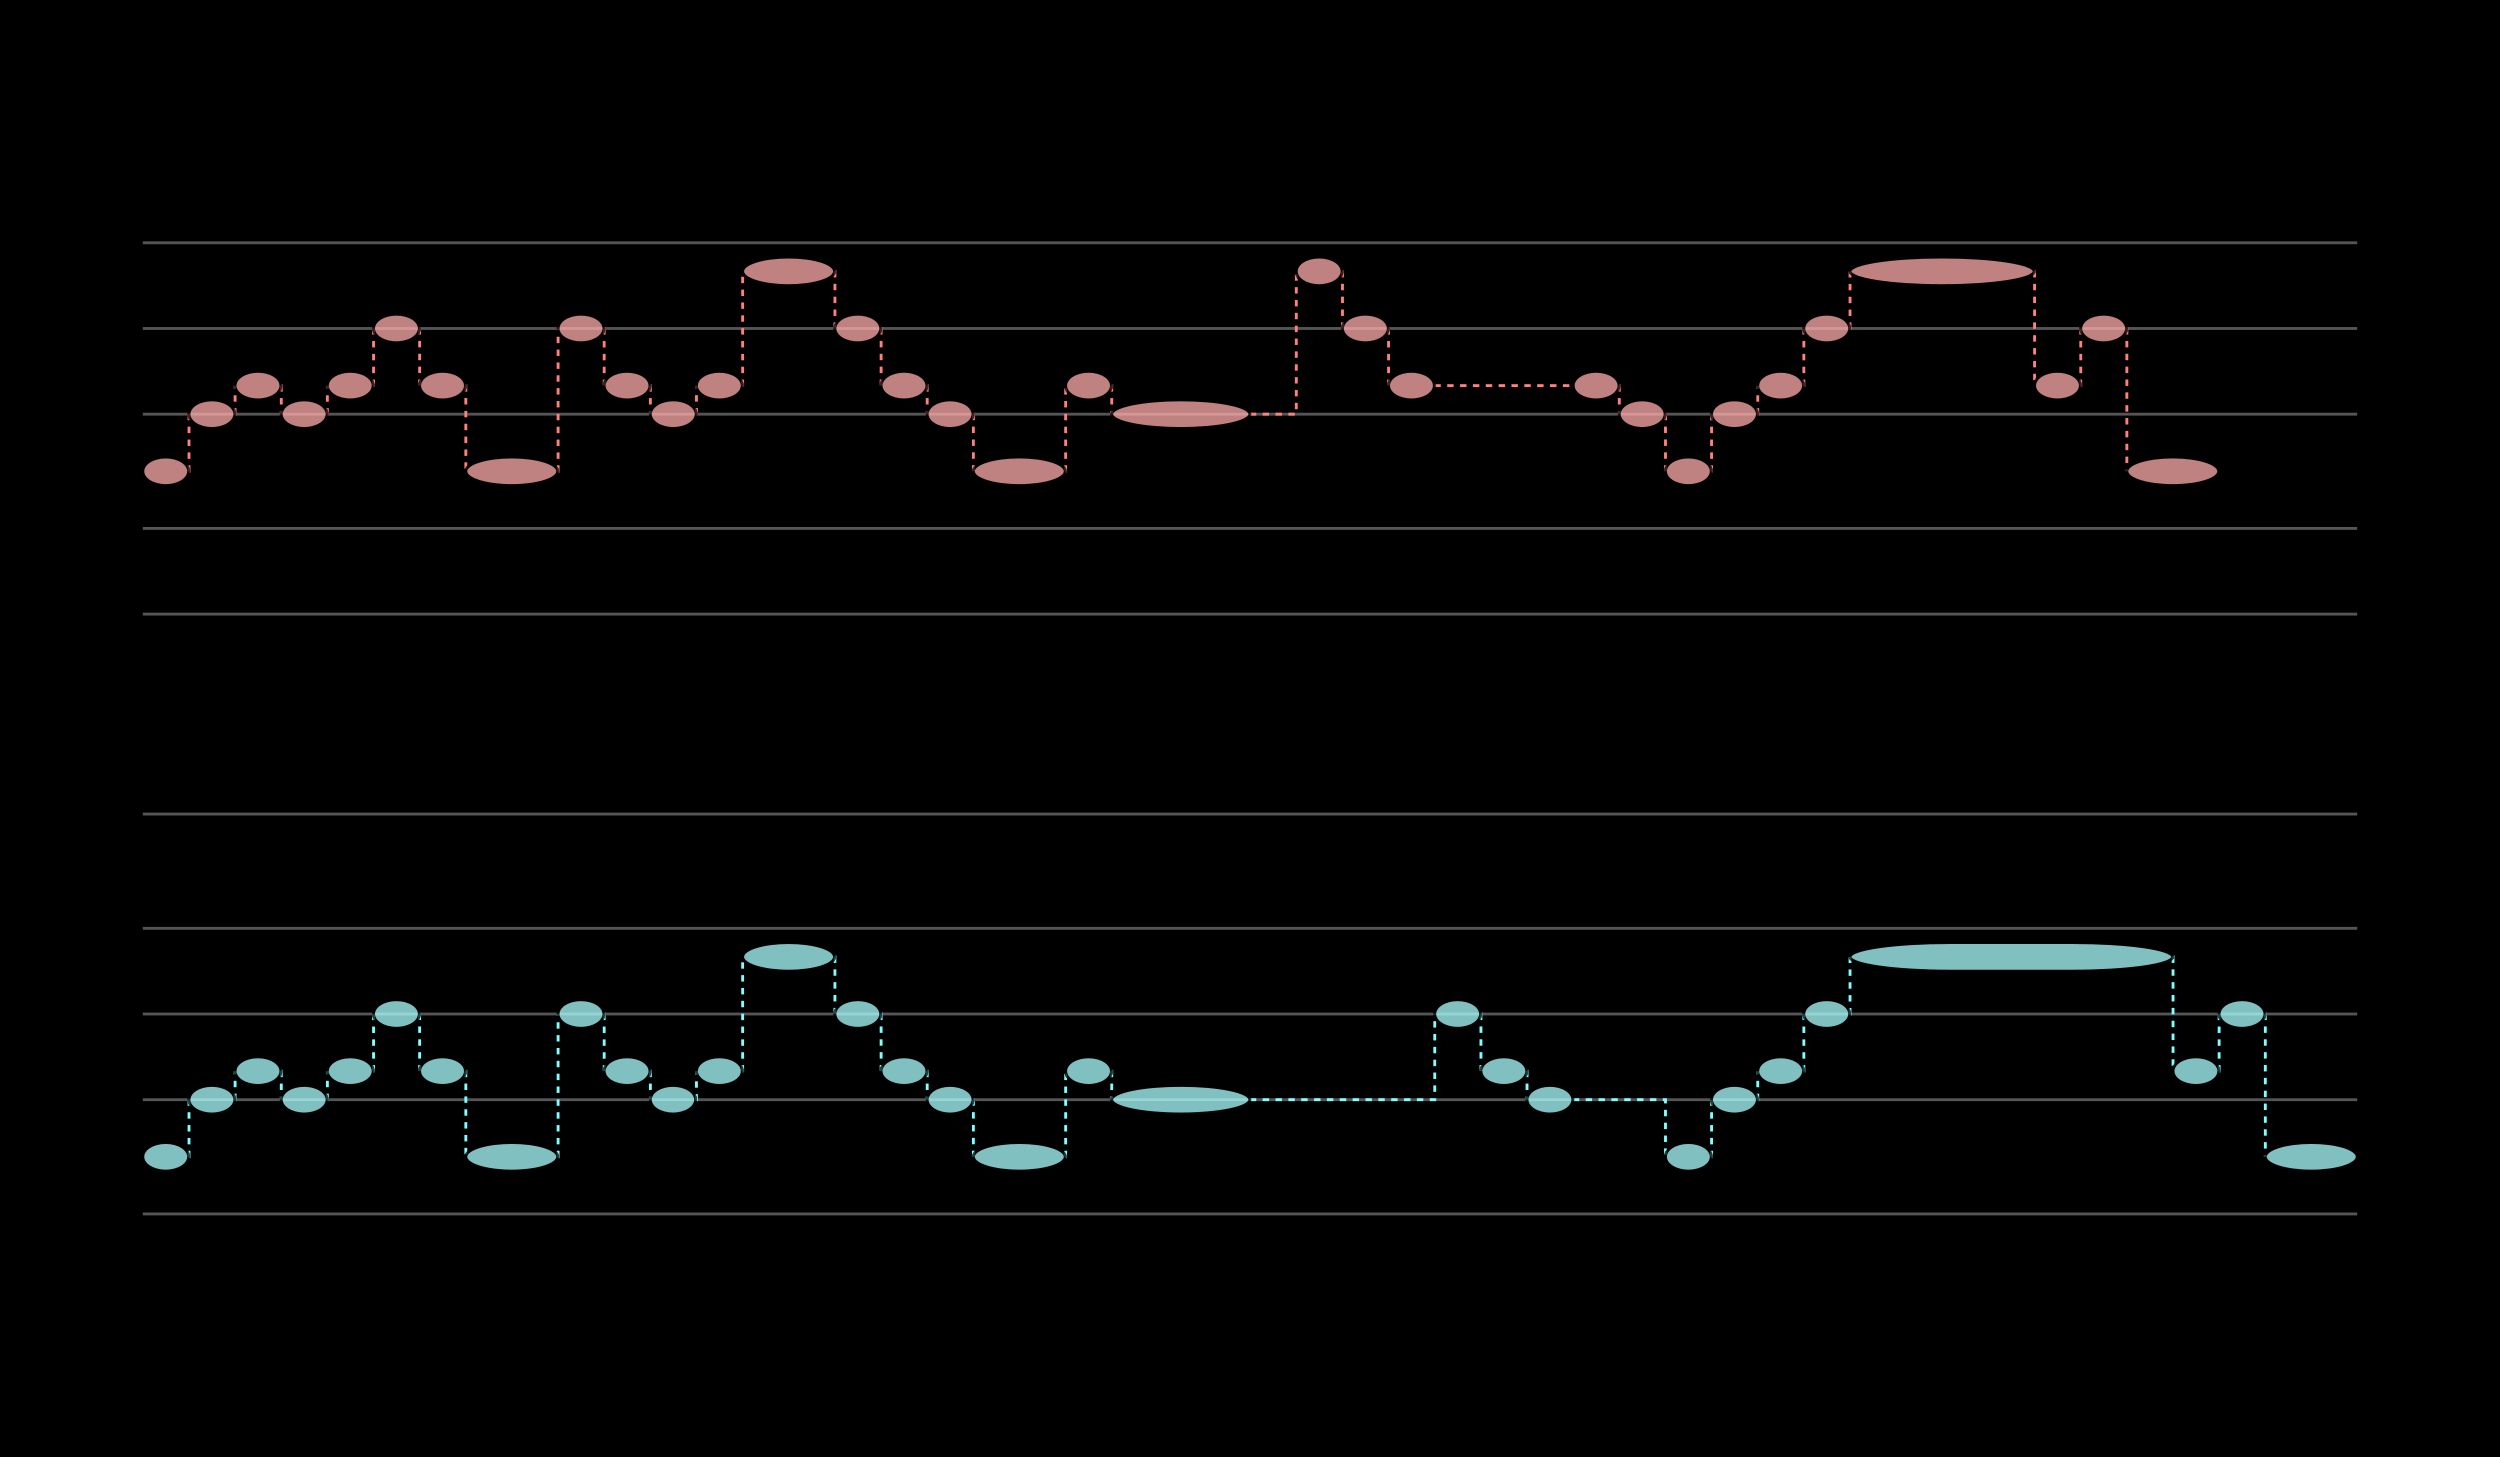
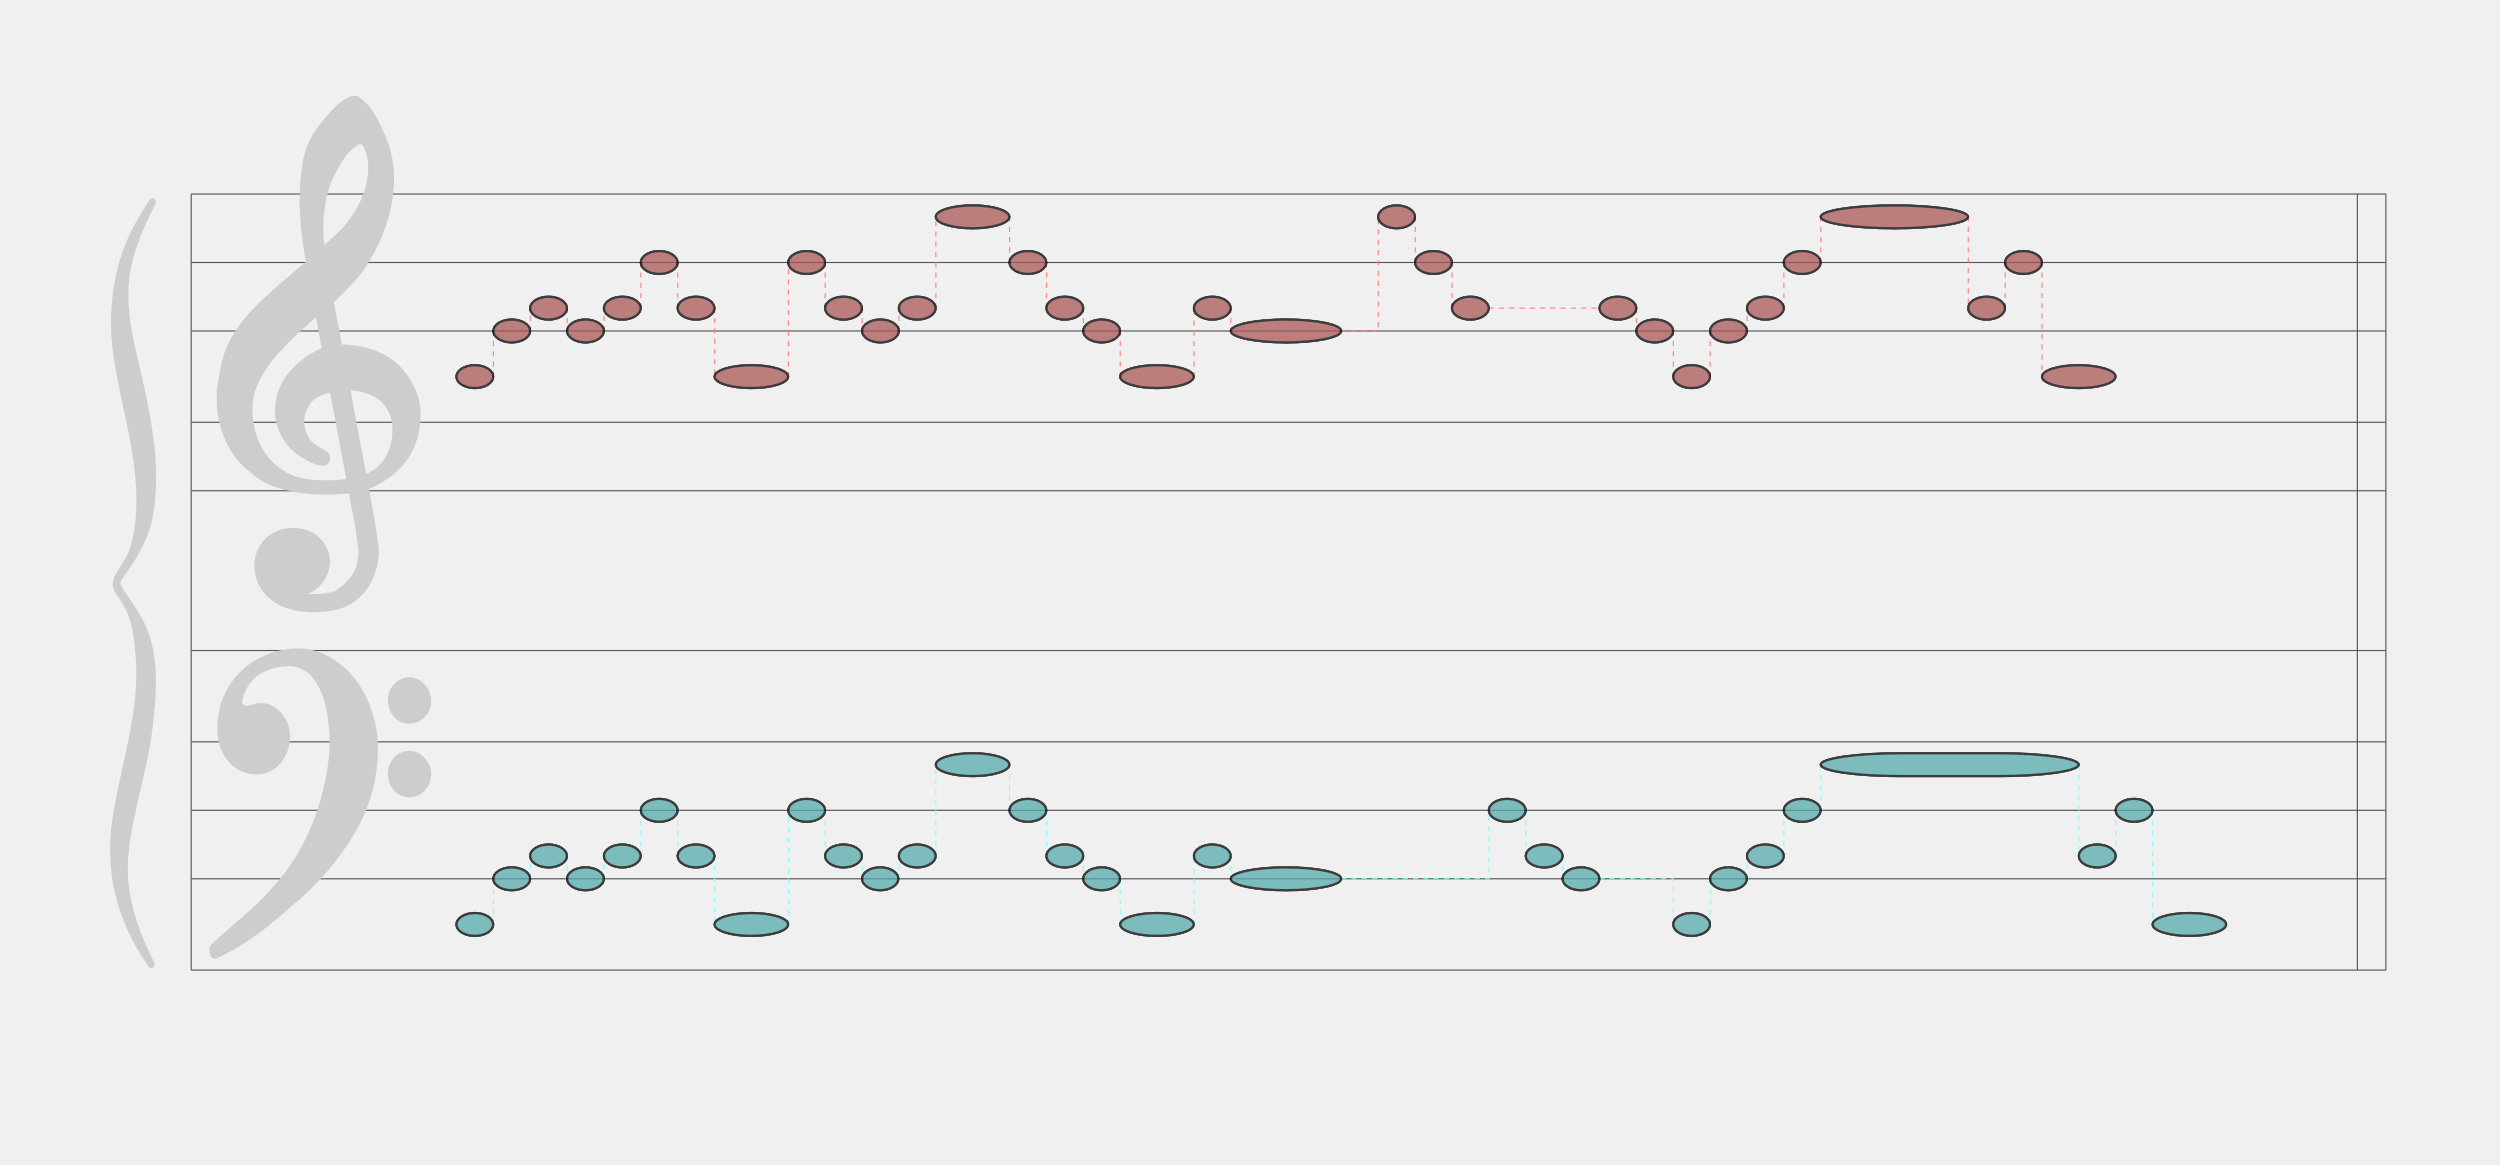
- <svg xmlns="http://www.w3.org/2000/svg" version="1.1" viewPort="0 40 22.15 41" viewBox="-50 -50 875.249 510" width="875.249" height="510">
+ <svg xmlns="http://www.w3.org/2000/svg" version="1.1" viewPort="0 40 22.15 41" viewBox="-200 -50 1095.25 510" width="1095.25" height="510">
  <filter id="constantOpacity">
    <feComponentTransfer>
      <feFuncA type="table" tableValues="0 .5 .5" />
    </feComponentTransfer>
  </filter>
-   <rect class="background" x="-500%" y="-500%" width="1000%" height="1000%" style="fill:black" />
  <g transform="scale(35, -10) translate(0, -81)">
-     <g class="staff-lines" stroke-width="0.1" stroke="#555555">
-       <path d="M0 64.5 L22.15 64.5" />
-       <path d="M0 67.5 L22.15 67.5" />
-       <path d="M0 71.5 L22.15 71.5" />
-       <path d="M0 74.5 L22.15 74.5" />
-       <path d="M0 77.5 L22.15 77.5" />
-       <path d="M0 43.5 L22.15 43.5" />
-       <path d="M0 47.5 L22.15 47.5" />
-       <path d="M0 50.5 L22.15 50.5" />
-       <path d="M0 53.5 L22.15 53.5" />
-       <path d="M0 57.5 L22.15 57.5" />
+     <g class="staff-lines" stroke-width="0.5" stroke="#555555">
+       <path vector-effect="non-scaling-stroke" d="M-3.321 64.5 L24.15 64.5" />
+       <path vector-effect="non-scaling-stroke" d="M-3.321 67.5 L24.15 67.5" />
+       <path vector-effect="non-scaling-stroke" d="M-3.321 71.5 L24.15 71.5" />
+       <path vector-effect="non-scaling-stroke" d="M-3.321 74.5 L24.15 74.5" />
+       <path vector-effect="non-scaling-stroke" d="M-3.321 77.5 L24.15 77.5" />
+       <path vector-effect="non-scaling-stroke" d="M-3.321 43.5 L24.15 43.5" />
+       <path vector-effect="non-scaling-stroke" d="M-3.321 47.5 L24.15 47.5" />
+       <path vector-effect="non-scaling-stroke" d="M-3.321 50.5 L24.15 50.5" />
+       <path vector-effect="non-scaling-stroke" d="M-3.321 53.5 L24.15 53.5" />
+       <path vector-effect="non-scaling-stroke" d="M-3.321 57.5 L24.15 57.5" />
+       <path vector-effect="non-scaling-stroke" d="M23.793,43.5 L23.793,77.5" />
+       <path vector-effect="non-scaling-stroke" d="M24.15,43.5 L24.15,77.5" />
+       <path vector-effect="non-scaling-stroke" d="M-3.321,43.5 L-3.321,77.5 z" />
+     </g>
+     <g transform="scale(0.714286, 1)">
+       <g vector-effect="non-scaling-stroke" class="treble-clef" stroke="#cdcdcd" stroke-width="3" fill="#cdcdcd" transform="translate(-17.25, 5.15) scale(0.06, 0.07)">
+         <path vector-effect="non-scaling-stroke" d="M250.026,1080.111c-2.375-5.813-4.501-12.037-5.616-19.656c-1.07-7.32-1.387-15.609-1.62-23.113    c-0.426-13.713,0.409-28.548,1.296-41.038c0.132-1.861,0.517-3.882,0.432-5.183c-0.118-1.794-1.622-3.834-2.484-5.401    c-4.551-8.266-9.023-16.291-13.176-25.488c-3.56-7.883-6.46-16.235-8.316-27.648c-1.087-6.682-1.406-14.26-2.053-21.816   c0-3.313,0-6.623,0-9.936c0.817-17.854,4.099-30.916,9.396-39.743c1.084-1.808,2.228-3.951,3.24-5.186    c6.218-7.579,16.081-9.873,25.812-7.343c0.598-8.887,1.858-19.53,2.376-28.944c0.193-3.49,0.54-7.194,0.54-10.368    c-0.003-13.193-3.44-20.603-7.452-26.135c-3.645-2.613-9.925-3.099-13.176,0.43c4.904-0.174,8.174,5.425,9.612,12.744    c2.427,12.351-1.738,24.386-7.344,25.918c-8.458,2.316-13.738-12.691-11.556-28.295c1.622-11.598,6.603-18.42,13.176-19.655    c5.073-0.956,10.149,0.426,13.608,5.399c1.988,2.858,4.009,7.685,4.968,11.879c1.246,5.448,2.18,12.212,2.16,18.792    c-0.01,3.246-0.453,6.761-0.648,10.152c-0.614,10.689-1.579,19.729-2.376,29.812c6.095,5.437,10.941,13.432,13.392,25.704    c1.302,6.52,2.035,15.517,1.727,23.111c-0.375,9.302-2.565,17.712-5.183,23.975c-3.863,9.248-9.852,13.985-17.604,14.257    c-0.849,9.749-1.633,19.633-2.593,29.159c2.376,4.619,4.55,9.643,6.805,14.906c2.185,5.095,3.892,11.286,5.508,17.712    c2.98,11.855,5.576,29.004,5.4,46.44c-0.102,10.157-1.538,19.319-3.24,27.215c-1.691,7.847-3.557,15.81-6.912,20.089    c-0.36,0-0.72,0-1.08,0C254.113,1090.306,252.068,1085.104,250.026,1080.111z M248.19,997.6    c-1.362,15.429-0.295,36.475,2.7,48.384c1.367,5.441,2.426,10.329,4.428,15.122c0.854,2.04,3.006,5.909,4.104,5.83    c2.104-0.153,3.064-9.245,3.24-13.824c0.542-14.092-2.623-28.387-5.832-37.366C254.247,1008.515,250.911,1002.572,248.19,997.6z     M249.27,935.823c-6.565-5.809-13.02-17.569-13.716-34.776c-0.425-10.517,1.463-18.693,3.888-24.624    c1.422-3.478,3.789-6.692,6.156-9.072c1.287-1.293,4.09-3.666,3.996,1.296c-0.048,2.584-2.504,4.06-3.888,6.263    c-2.557,4.079-4.489,12.399-3.348,21.385c0.481,3.784,1.636,7.983,2.808,10.153c1.458,2.697,3.725,4.34,6.048,5.615    c1.987-19.137,3.451-39.323,5.292-58.753c-4.493-1.347-9.224-1.49-13.068-0.213c-6.922,2.298-11.753,12.045-14.256,23.111    c-1.838,8.128-2.944,20.546-1.837,31.752c0.529,5.353,1.939,11.271,3.348,15.984c4.113,13.751,11.055,26.606,16.308,36.289    C247.971,952.523,248.466,943.862,249.27,935.823z M260.286,855.473c-1.479,19.361-3.545,38.701-4.86,57.671    c5.07-0.638,9.023-3.541,11.556-9.718c4.25-10.369,3.378-29.217-0.648-39.53C264.924,860.283,262.694,856.868,260.286,855.473z" />
+       </g>
+       <g class="bass-clef" fill="#cdcdcd" stroke="#cdcdcd" transform="scale(1.02, 1) translate(-0.25, 0.25)" stroke-width="3">
+         <g transform="matrix(0.1835537,0,0,0.1830159,-98.29797,-1128.841)">
+           <path vector-effect="non-scaling-stroke" d="M514.308,6407.837c3.419,4.086,5.655,9.64,7.124,12.803     c2.204,4.648,4.046,10.097,5.538,16.384c1.492,6.287,2.238,13.068,2.238,20.385c0,4.115-0.338,7.925-0.991,11.507     c-0.653,3.543-1.527,6.4-2.647,8.459c-1.108,2.095-2.297,3.125-3.545,3.125c-1.142,0-2.262-0.687-3.369-2.135     c-1.119-1.41-2.029-3.505-2.752-6.325c-0.711-2.819-1.073-6.135-1.073-9.982c0-3.011,0.326-5.411,0.968-7.317     c0.653-1.867,1.446-2.78,2.379-2.78c0.513,0,0.991,0.342,1.422,1.104c0.431,0.724,0.769,1.753,1.014,3.011     c0.245,1.257,0.373,2.628,0.373,4.077c0,2.019-0.245,3.733-0.735,5.144c-0.501,1.41-1.049,2.132-1.667,2.132     c-0.21,0-0.466-0.152-0.781-0.38c-0.303-0.229-0.501-0.342-0.571-0.342c-0.14,0-0.292,0.152-0.466,0.495     c-0.175,0.342-0.268,0.799-0.292,1.41c0.07,0.495,0.117,0.838,0.117,1.104c0.338,2.896,0.944,4.953,1.796,6.249     c0.863,1.258,1.784,1.905,2.763,1.905c1.014,0,1.83-0.953,2.46-2.858c0.63-1.943,1.073-4.344,1.329-7.277     c0.268-2.896,0.396-5.981,0.396-9.22c-0.035-3.468-0.221-7.125-0.583-10.897c-0.361-3.81-0.804-7.163-1.317-10.059     c-0.653-3.925-1.458-7.468-2.414-10.593c-0.956-3.124-1.889-5.752-2.775-7.849c-0.886-2.133-2.731-5.973-4.104-9.297     C514,6409.468,514.126,6407.62,514.308,6407.837z" />
+           <path vector-effect="non-scaling-stroke" d="M531.259,6465.557c0.313-0.979,0.705-1.415,1.189-1.415     c0.457,0,0.862,0.436,1.228,1.306c0.339,0.908,0.522,2.032,0.522,3.339c0,1.233-0.17,2.358-0.522,3.302     c-0.353,0.979-0.745,1.488-1.163,1.488c-0.483,0-0.888-0.436-1.215-1.343c-0.34-0.871-0.509-1.958-0.509-3.266     C530.789,6467.626,530.945,6466.5,531.259,6465.557z" />
+           <path vector-effect="non-scaling-stroke" d="M531.272,6447.847c0.327-0.871,0.732-1.342,1.241-1.342     c0.457,0,0.849,0.471,1.189,1.378c0.327,0.908,0.497,2.033,0.497,3.447c0,1.162-0.183,2.214-0.522,3.193     c-0.366,0.98-0.745,1.452-1.163,1.452c-0.509,0-0.914-0.436-1.241-1.343c-0.313-0.87-0.483-1.996-0.483-3.301     C530.789,6449.879,530.958,6448.717,531.272,6447.847z" />
+         </g>
+       </g>
+     </g>
+     <g transform="scale(0.714286, 1)">
+       <g class="brace" transform="rotate(0.2) translate(30.5,-324) scale(1,-1) scale(.0175)">
+         <path vector-effect="non-scaling-stroke" stroke="#cdcdcd" fill="#cdcdcd" stroke-width="3" stroke-linejoin="round" d="M-2031.812-22924.453    c-24.919,88.91-36.494,171.418-39.024,279.09c-2.379,101.156,9.877,207.264,16.991,305.533    c6.605,91.162,10.955,191.51-0.048,282.248c-2.757,22.732-8.614,43.227-13.597,63.254c-8.261,33.207-2.886,38.68,5.136,72.111    c10.485,43.689,11.808,90.887,13.172,140.795c3.604,132-16.215,270.613-24.675,400.074    c-8.818,134.883,3.651,255.861,34.113,366.164c-17.906-92.289-29.886-179.082-25.068-283.635    c4.572-99.275,18.379-195.207,24.078-294.23c5.11-88.826,9.914-203.154-8.344-284.342c-4.91-21.82-10.217-42.227-15.835-62.98    c-9.146-33.812-7.235-31.322,2.353-65.664c11.021-39.504,20.774-80.965,24.589-128.662c10.5-131.361-2.347-271.072-13.816-398.416    c-5.957-66.148-10.878-134.006-7.34-202.238C-2055.575-22803.877-2044.086-22863.117-2031.812-22924.453L-2031.812-22924.453z" />
+       </g>
    </g>
    <g style="stroke-width:1; stroke:black;">
-       <g class="note-lines track-2" fill="none" stroke="hsl(180, 100%, 75%)" stroke-dasharray="2.25" stroke-width="1">
+       <g class="note-lines track-2" fill="none" stroke="hsl(180, 100%, 75%)" stroke-dasharray="2.25" vector-effect="non-scaling-stroke" stroke-width="0.5">
        <path vector-effect="non-scaling-stroke" d=" M0.458 45.5 L0.462 45.5 L0.462 47.5" />
        <path vector-effect="non-scaling-stroke" d=" M0.919 47.5 L0.923 47.5 L0.923 48.5" />
        <path vector-effect="non-scaling-stroke" d=" M1.381 48.5 L1.385 48.5 L1.385 47.5" />
        <path vector-effect="non-scaling-stroke" d=" M1.842 47.5 L1.846 47.5 L1.846 48.5" />
        <path vector-effect="non-scaling-stroke" d=" M2.304 48.5 L2.308 48.5 L2.308 50.5" />
        <path vector-effect="non-scaling-stroke" d=" M2.765 50.5 L2.769 50.5 L2.769 48.5" />
        <path vector-effect="non-scaling-stroke" d=" M3.227 48.5 L3.231 48.5 L3.231 45.5" />
        <path vector-effect="non-scaling-stroke" d=" M4.15 45.5 L4.154 45.5 L4.154 50.5" />
        <path vector-effect="non-scaling-stroke" d=" M4.612 50.5 L4.615 50.5 L4.615 48.5" />
        <path vector-effect="non-scaling-stroke" d=" M5.073 48.5 L5.077 48.5 L5.077 47.5" />
        <path vector-effect="non-scaling-stroke" d=" M5.529 47.5 L5.538 47.5 L5.538 48.5" />
        <path vector-effect="non-scaling-stroke" d=" M5.996 48.5 L6 48.5 L6 52.5" />
        <path vector-effect="non-scaling-stroke" d=" M6.919 52.5 L6.923 52.5 L6.923 50.5" />
        <path vector-effect="non-scaling-stroke" d=" M7.381 50.5 L7.385 50.5 L7.385 48.5" />
        <path vector-effect="non-scaling-stroke" d=" M7.842 48.5 L7.846 48.5 L7.846 47.5" />
        <path vector-effect="non-scaling-stroke" d=" M8.304 47.5 L8.308 47.5 L8.308 45.5" />
        <path vector-effect="non-scaling-stroke" d=" M9.227 45.5 L9.231 45.5 L9.231 48.5" />
        <path vector-effect="non-scaling-stroke" d=" M9.688 48.5 L9.692 48.5 L9.692 47.5" />
        <path vector-effect="non-scaling-stroke" d=" M11.073 47.5 L12.923 47.5 L12.923 50.5" />
        <path vector-effect="non-scaling-stroke" d=" M13.381 50.5 L13.385 50.5 L13.385 48.5" />
        <path vector-effect="non-scaling-stroke" d=" M13.842 48.5 L13.846 48.5 L13.846 47.5" />
        <path vector-effect="non-scaling-stroke" d=" M14.304 47.5 L15.231 47.5 L15.231 45.5" />
        <path vector-effect="non-scaling-stroke" d=" M15.688 45.5 L15.692 45.5 L15.692 47.5" />
        <path vector-effect="non-scaling-stroke" d=" M16.15 47.5 L16.154 47.5 L16.154 48.5" />
        <path vector-effect="non-scaling-stroke" d=" M16.611 48.5 L16.615 48.5 L16.615 50.5" />
        <path vector-effect="non-scaling-stroke" d=" M17.073 50.5 L17.077 50.5 L17.077 52.5" />
        <path vector-effect="non-scaling-stroke" d=" M20.304 52.5 L20.308 52.5 L20.308 48.5" />
        <path vector-effect="non-scaling-stroke" d=" M20.765 48.5 L20.769 48.5 L20.769 50.5" />
        <path vector-effect="non-scaling-stroke" d=" M21.227 50.5 L21.231 50.5 L21.231 45.5" />
      </g>
-       <g class="note-lines track-1" fill="none" stroke="hsl(0, 100%, 75%)" stroke-dasharray="2.25" stroke-width="1">
+       <g class="note-lines track-1" fill="none" stroke="hsl(0, 100%, 75%)" stroke-dasharray="2.25" vector-effect="non-scaling-stroke" stroke-width="0.5">
        <path vector-effect="non-scaling-stroke" d=" M0.458 69.5 L0.462 69.5 L0.462 71.5" />
        <path vector-effect="non-scaling-stroke" d=" M0.919 71.5 L0.923 71.5 L0.923 72.5" />
        <path vector-effect="non-scaling-stroke" d=" M1.381 72.5 L1.385 72.5 L1.385 71.5" />
        <path vector-effect="non-scaling-stroke" d=" M1.842 71.5 L1.846 71.5 L1.846 72.5" />
        <path vector-effect="non-scaling-stroke" d=" M2.304 72.5 L2.308 72.5 L2.308 74.5" />
        <path vector-effect="non-scaling-stroke" d=" M2.765 74.5 L2.769 74.5 L2.769 72.5" />
        <path vector-effect="non-scaling-stroke" d=" M3.227 72.5 L3.231 72.5 L3.231 69.5" />
        <path vector-effect="non-scaling-stroke" d=" M4.15 69.5 L4.154 69.5 L4.154 74.5" />
        <path vector-effect="non-scaling-stroke" d=" M4.612 74.5 L4.615 74.5 L4.615 72.5" />
        <path vector-effect="non-scaling-stroke" d=" M5.073 72.5 L5.077 72.5 L5.077 71.5" />
        <path vector-effect="non-scaling-stroke" d=" M5.535 71.5 L5.538 71.5 L5.538 72.5" />
        <path vector-effect="non-scaling-stroke" d=" M5.996 72.5 L6 72.5 L6 76.5" />
        <path vector-effect="non-scaling-stroke" d=" M6.919 76.5 L6.923 76.5 L6.923 74.5" />
        <path vector-effect="non-scaling-stroke" d=" M7.381 74.5 L7.385 74.5 L7.385 72.5" />
        <path vector-effect="non-scaling-stroke" d=" M7.842 72.5 L7.846 72.5 L7.846 71.5" />
        <path vector-effect="non-scaling-stroke" d=" M8.304 71.5 L8.308 71.5 L8.308 69.5" />
        <path vector-effect="non-scaling-stroke" d=" M9.227 69.5 L9.231 69.5 L9.231 72.5" />
        <path vector-effect="non-scaling-stroke" d=" M9.688 72.5 L9.692 72.5 L9.692 71.5" />
        <path vector-effect="non-scaling-stroke" d=" M11.073 71.5 L11.538 71.5 L11.538 76.5" />
        <path vector-effect="non-scaling-stroke" d=" M11.996 76.5 L12 76.5 L12 74.5" />
        <path vector-effect="non-scaling-stroke" d=" M12.458 74.5 L12.461 74.5 L12.461 72.5" />
        <path vector-effect="non-scaling-stroke" d=" M12.919 72.5 L14.308 72.5 L14.308 72.5" />
        <path vector-effect="non-scaling-stroke" d=" M14.765 72.5 L14.769 72.5 L14.769 71.5" />
        <path vector-effect="non-scaling-stroke" d=" M15.227 71.5 L15.231 71.5 L15.231 69.5" />
        <path vector-effect="non-scaling-stroke" d=" M15.688 69.5 L15.692 69.5 L15.692 71.5" />
        <path vector-effect="non-scaling-stroke" d=" M16.15 71.5 L16.154 71.5 L16.154 72.5" />
        <path vector-effect="non-scaling-stroke" d=" M16.611 72.5 L16.615 72.5 L16.615 74.5" />
        <path vector-effect="non-scaling-stroke" d=" M17.073 74.5 L17.077 74.5 L17.077 76.5" />
        <path vector-effect="non-scaling-stroke" d=" M18.919 76.5 L18.923 76.5 L18.923 72.5" />
        <path vector-effect="non-scaling-stroke" d=" M19.381 72.5 L19.385 72.5 L19.385 74.5" />
        <path vector-effect="non-scaling-stroke" d=" M19.842 74.5 L19.846 74.5 L19.846 69.5" />
      </g>
-       <g opacity="0.5" class="note-backdrops track-2" style="fill:white;">
+       <g opacity="0.5" class="note-backdrops track-2" style="fill:black;">
        <g class="note key-45 ont-0d000 offt-0d458 minima">
          <rect vector-effect="non-scaling-stroke" rx="1" ry="1" x="0" y="45" width="0.458" height="1" />
        </g>
        <g class="note key-47 ont-0d462 offt-0d919">
          <rect vector-effect="non-scaling-stroke" rx="1" ry="1" x="0.462" y="47" width="0.458" height="1" />
        </g>
        <g class="note key-48 ont-0d923 offt-1d381">
          <rect vector-effect="non-scaling-stroke" rx="1" ry="1" x="0.923" y="48" width="0.458" height="1" />
        </g>
        <g class="note key-47 ont-1d385 offt-1d842">
          <rect vector-effect="non-scaling-stroke" rx="1" ry="1" x="1.385" y="47" width="0.458" height="1" />
        </g>
        <g class="note key-48 ont-1d846 offt-2d304">
          <rect vector-effect="non-scaling-stroke" rx="1" ry="1" x="1.846" y="48" width="0.458" height="1" />
        </g>
        <g class="note key-50 ont-2d308 offt-2d765">
          <rect vector-effect="non-scaling-stroke" rx="1" ry="1" x="2.308" y="50" width="0.458" height="1" />
        </g>
        <g class="note key-48 ont-2d769 offt-3d227">
          <rect vector-effect="non-scaling-stroke" rx="1" ry="1" x="2.769" y="48" width="0.458" height="1" />
        </g>
        <g class="note key-45 ont-3d231 offt-4d150 minima">
          <rect vector-effect="non-scaling-stroke" rx="1" ry="1" x="3.231" y="45" width="0.919" height="1" />
        </g>
        <g class="note key-50 ont-4d154 offt-4d612">
          <rect vector-effect="non-scaling-stroke" rx="1" ry="1" x="4.154" y="50" width="0.458" height="1" />
        </g>
        <g class="note key-48 ont-4d615 offt-5d073">
          <rect vector-effect="non-scaling-stroke" rx="1" ry="1" x="4.615" y="48" width="0.458" height="1" />
        </g>
        <g class="note key-47 ont-5d077 offt-5d529">
          <rect vector-effect="non-scaling-stroke" rx="1" ry="1" x="5.077" y="47" width="0.452" height="1" />
        </g>
        <g class="note key-48 ont-5d538 offt-5d996">
          <rect vector-effect="non-scaling-stroke" rx="1" ry="1" x="5.538" y="48" width="0.458" height="1" />
        </g>
        <g class="note key-52 ont-6d000 offt-6d919 maxima">
          <rect vector-effect="non-scaling-stroke" rx="1" ry="1" x="6" y="52" width="0.919" height="1" />
        </g>
        <g class="note key-50 ont-6d923 offt-7d381">
          <rect vector-effect="non-scaling-stroke" rx="1" ry="1" x="6.923" y="50" width="0.458" height="1" />
        </g>
        <g class="note key-48 ont-7d385 offt-7d842">
          <rect vector-effect="non-scaling-stroke" rx="1" ry="1" x="7.385" y="48" width="0.458" height="1" />
        </g>
        <g class="note key-47 ont-7d846 offt-8d304">
          <rect vector-effect="non-scaling-stroke" rx="1" ry="1" x="7.846" y="47" width="0.458" height="1" />
        </g>
        <g class="note key-45 ont-8d308 offt-9d227 minima">
          <rect vector-effect="non-scaling-stroke" rx="1" ry="1" x="8.308" y="45" width="0.919" height="1" />
        </g>
        <g class="note key-48 ont-9d231 offt-9d688">
          <rect vector-effect="non-scaling-stroke" rx="1" ry="1" x="9.231" y="48" width="0.458" height="1" />
        </g>
        <g class="note key-47 ont-9d692 offt-11d073">
          <rect vector-effect="non-scaling-stroke" rx="1" ry="1" x="9.692" y="47" width="1.381" height="1" />
        </g>
        <g class="note key-50 ont-12d923 offt-13d381">
          <rect vector-effect="non-scaling-stroke" rx="1" ry="1" x="12.923" y="50" width="0.458" height="1" />
        </g>
        <g class="note key-48 ont-13d385 offt-13d842">
          <rect vector-effect="non-scaling-stroke" rx="1" ry="1" x="13.385" y="48" width="0.458" height="1" />
        </g>
        <g class="note key-47 ont-13d846 offt-14d304">
          <rect vector-effect="non-scaling-stroke" rx="1" ry="1" x="13.846" y="47" width="0.458" height="1" />
        </g>
        <g class="note key-45 ont-15d231 offt-15d688 minima">
          <rect vector-effect="non-scaling-stroke" rx="1" ry="1" x="15.231" y="45" width="0.458" height="1" />
        </g>
        <g class="note key-47 ont-15d692 offt-16d150">
          <rect vector-effect="non-scaling-stroke" rx="1" ry="1" x="15.692" y="47" width="0.458" height="1" />
        </g>
        <g class="note key-48 ont-16d154 offt-16d612">
          <rect vector-effect="non-scaling-stroke" rx="1" ry="1" x="16.154" y="48" width="0.458" height="1" />
        </g>
        <g class="note key-50 ont-16d615 offt-17d073">
          <rect vector-effect="non-scaling-stroke" rx="1" ry="1" x="16.615" y="50" width="0.458" height="1" />
        </g>
        <g class="note key-52 ont-17d077 offt-20d304 maxima">
          <rect vector-effect="non-scaling-stroke" rx="1" ry="1" x="17.077" y="52" width="3.227" height="1" />
        </g>
        <g class="note key-48 ont-20d308 offt-20d765">
          <rect vector-effect="non-scaling-stroke" rx="1" ry="1" x="20.308" y="48" width="0.458" height="1" />
        </g>
        <g class="note key-50 ont-20d769 offt-21d227">
          <rect vector-effect="non-scaling-stroke" rx="1" ry="1" x="20.769" y="50" width="0.458" height="1" />
        </g>
        <g class="note key-45 ont-21d231 offt-22d150 minima">
          <rect vector-effect="non-scaling-stroke" rx="1" ry="1" x="21.231" y="45" width="0.919" height="1" />
        </g>
      </g>
-       <g opacity="0.5" class="note-backdrops track-1" style="fill:white;">
+       <g opacity="0.5" class="note-backdrops track-1" style="fill:black;">
        <g class="note key-69 ont-0d000 offt-0d458 minima">
          <rect vector-effect="non-scaling-stroke" rx="1" ry="1" x="0" y="69" width="0.458" height="1" />
        </g>
        <g class="note key-71 ont-0d462 offt-0d919">
          <rect vector-effect="non-scaling-stroke" rx="1" ry="1" x="0.462" y="71" width="0.458" height="1" />
        </g>
        <g class="note key-72 ont-0d923 offt-1d381">
          <rect vector-effect="non-scaling-stroke" rx="1" ry="1" x="0.923" y="72" width="0.458" height="1" />
        </g>
        <g class="note key-71 ont-1d385 offt-1d842">
          <rect vector-effect="non-scaling-stroke" rx="1" ry="1" x="1.385" y="71" width="0.458" height="1" />
        </g>
        <g class="note key-72 ont-1d846 offt-2d304">
          <rect vector-effect="non-scaling-stroke" rx="1" ry="1" x="1.846" y="72" width="0.458" height="1" />
        </g>
        <g class="note key-74 ont-2d308 offt-2d765">
          <rect vector-effect="non-scaling-stroke" rx="1" ry="1" x="2.308" y="74" width="0.458" height="1" />
        </g>
        <g class="note key-72 ont-2d769 offt-3d227">
          <rect vector-effect="non-scaling-stroke" rx="1" ry="1" x="2.769" y="72" width="0.458" height="1" />
        </g>
        <g class="note key-69 ont-3d231 offt-4d150 minima">
          <rect vector-effect="non-scaling-stroke" rx="1" ry="1" x="3.231" y="69" width="0.919" height="1" />
        </g>
        <g class="note key-74 ont-4d154 offt-4d612">
          <rect vector-effect="non-scaling-stroke" rx="1" ry="1" x="4.154" y="74" width="0.458" height="1" />
        </g>
        <g class="note key-72 ont-4d615 offt-5d073">
          <rect vector-effect="non-scaling-stroke" rx="1" ry="1" x="4.615" y="72" width="0.458" height="1" />
        </g>
        <g class="note key-71 ont-5d077 offt-5d535">
          <rect vector-effect="non-scaling-stroke" rx="1" ry="1" x="5.077" y="71" width="0.458" height="1" />
        </g>
        <g class="note key-72 ont-5d538 offt-5d996">
          <rect vector-effect="non-scaling-stroke" rx="1" ry="1" x="5.538" y="72" width="0.458" height="1" />
        </g>
        <g class="note key-76 ont-6d000 offt-6d919 maxima">
          <rect vector-effect="non-scaling-stroke" rx="1" ry="1" x="6" y="76" width="0.919" height="1" />
        </g>
        <g class="note key-74 ont-6d923 offt-7d381">
          <rect vector-effect="non-scaling-stroke" rx="1" ry="1" x="6.923" y="74" width="0.458" height="1" />
        </g>
        <g class="note key-72 ont-7d385 offt-7d842">
          <rect vector-effect="non-scaling-stroke" rx="1" ry="1" x="7.385" y="72" width="0.458" height="1" />
        </g>
        <g class="note key-71 ont-7d846 offt-8d304">
          <rect vector-effect="non-scaling-stroke" rx="1" ry="1" x="7.846" y="71" width="0.458" height="1" />
        </g>
        <g class="note key-69 ont-8d308 offt-9d227 minima">
          <rect vector-effect="non-scaling-stroke" rx="1" ry="1" x="8.308" y="69" width="0.919" height="1" />
        </g>
        <g class="note key-72 ont-9d231 offt-9d688">
          <rect vector-effect="non-scaling-stroke" rx="1" ry="1" x="9.231" y="72" width="0.458" height="1" />
        </g>
        <g class="note key-71 ont-9d692 offt-11d073">
          <rect vector-effect="non-scaling-stroke" rx="1" ry="1" x="9.692" y="71" width="1.381" height="1" />
        </g>
        <g class="note key-76 ont-11d538 offt-11d996 maxima">
          <rect vector-effect="non-scaling-stroke" rx="1" ry="1" x="11.538" y="76" width="0.458" height="1" />
        </g>
        <g class="note key-74 ont-12d000 offt-12d458">
          <rect vector-effect="non-scaling-stroke" rx="1" ry="1" x="12" y="74" width="0.458" height="1" />
        </g>
        <g class="note key-72 ont-12d462 offt-12d919">
          <rect vector-effect="non-scaling-stroke" rx="1" ry="1" x="12.461" y="72" width="0.458" height="1" />
        </g>
        <g class="note key-72 ont-14d308 offt-14d765">
          <rect vector-effect="non-scaling-stroke" rx="1" ry="1" x="14.308" y="72" width="0.458" height="1" />
        </g>
        <g class="note key-71 ont-14d769 offt-15d227">
          <rect vector-effect="non-scaling-stroke" rx="1" ry="1" x="14.769" y="71" width="0.458" height="1" />
        </g>
        <g class="note key-69 ont-15d231 offt-15d688 minima">
          <rect vector-effect="non-scaling-stroke" rx="1" ry="1" x="15.231" y="69" width="0.458" height="1" />
        </g>
        <g class="note key-71 ont-15d692 offt-16d150">
          <rect vector-effect="non-scaling-stroke" rx="1" ry="1" x="15.692" y="71" width="0.458" height="1" />
        </g>
        <g class="note key-72 ont-16d154 offt-16d612">
          <rect vector-effect="non-scaling-stroke" rx="1" ry="1" x="16.154" y="72" width="0.458" height="1" />
        </g>
        <g class="note key-74 ont-16d615 offt-17d073">
          <rect vector-effect="non-scaling-stroke" rx="1" ry="1" x="16.615" y="74" width="0.458" height="1" />
        </g>
        <g class="note key-76 ont-17d077 offt-18d919 maxima">
          <rect vector-effect="non-scaling-stroke" rx="1" ry="1" x="17.077" y="76" width="1.842" height="1" />
        </g>
        <g class="note key-72 ont-18d923 offt-19d381">
          <rect vector-effect="non-scaling-stroke" rx="1" ry="1" x="18.923" y="72" width="0.458" height="1" />
        </g>
        <g class="note key-74 ont-19d385 offt-19d842">
          <rect vector-effect="non-scaling-stroke" rx="1" ry="1" x="19.385" y="74" width="0.458" height="1" />
        </g>
        <g class="note key-69 ont-19d846 offt-20d765 minima">
          <rect vector-effect="non-scaling-stroke" rx="1" ry="1" x="19.846" y="69" width="0.919" height="1" />
        </g>
      </g>
      <g class="track-2" filter="url(#constantOpacity)" style="opacity:1; fill:hsl(180, 100%, 75%);">
        <g class="note key-45 ont-0d000 offt-0d458 minima">
          <rect vector-effect="non-scaling-stroke" rx="1" ry="1" x="0" y="45" width="0.458" height="1" />
        </g>
        <g class="note key-47 ont-0d462 offt-0d919">
          <rect vector-effect="non-scaling-stroke" rx="1" ry="1" x="0.462" y="47" width="0.458" height="1" />
        </g>
        <g class="note key-48 ont-0d923 offt-1d381">
          <rect vector-effect="non-scaling-stroke" rx="1" ry="1" x="0.923" y="48" width="0.458" height="1" />
        </g>
        <g class="note key-47 ont-1d385 offt-1d842">
          <rect vector-effect="non-scaling-stroke" rx="1" ry="1" x="1.385" y="47" width="0.458" height="1" />
        </g>
        <g class="note key-48 ont-1d846 offt-2d304">
          <rect vector-effect="non-scaling-stroke" rx="1" ry="1" x="1.846" y="48" width="0.458" height="1" />
        </g>
        <g class="note key-50 ont-2d308 offt-2d765">
          <rect vector-effect="non-scaling-stroke" rx="1" ry="1" x="2.308" y="50" width="0.458" height="1" />
        </g>
        <g class="note key-48 ont-2d769 offt-3d227">
          <rect vector-effect="non-scaling-stroke" rx="1" ry="1" x="2.769" y="48" width="0.458" height="1" />
        </g>
        <g class="note key-45 ont-3d231 offt-4d150 minima">
          <rect vector-effect="non-scaling-stroke" rx="1" ry="1" x="3.231" y="45" width="0.919" height="1" />
        </g>
        <g class="note key-50 ont-4d154 offt-4d612">
          <rect vector-effect="non-scaling-stroke" rx="1" ry="1" x="4.154" y="50" width="0.458" height="1" />
        </g>
        <g class="note key-48 ont-4d615 offt-5d073">
          <rect vector-effect="non-scaling-stroke" rx="1" ry="1" x="4.615" y="48" width="0.458" height="1" />
        </g>
        <g class="note key-47 ont-5d077 offt-5d529">
          <rect vector-effect="non-scaling-stroke" rx="1" ry="1" x="5.077" y="47" width="0.452" height="1" />
        </g>
        <g class="note key-48 ont-5d538 offt-5d996">
          <rect vector-effect="non-scaling-stroke" rx="1" ry="1" x="5.538" y="48" width="0.458" height="1" />
        </g>
        <g class="note key-52 ont-6d000 offt-6d919 maxima">
          <rect vector-effect="non-scaling-stroke" rx="1" ry="1" x="6" y="52" width="0.919" height="1" />
        </g>
        <g class="note key-50 ont-6d923 offt-7d381">
          <rect vector-effect="non-scaling-stroke" rx="1" ry="1" x="6.923" y="50" width="0.458" height="1" />
        </g>
        <g class="note key-48 ont-7d385 offt-7d842">
          <rect vector-effect="non-scaling-stroke" rx="1" ry="1" x="7.385" y="48" width="0.458" height="1" />
        </g>
        <g class="note key-47 ont-7d846 offt-8d304">
          <rect vector-effect="non-scaling-stroke" rx="1" ry="1" x="7.846" y="47" width="0.458" height="1" />
        </g>
        <g class="note key-45 ont-8d308 offt-9d227 minima">
          <rect vector-effect="non-scaling-stroke" rx="1" ry="1" x="8.308" y="45" width="0.919" height="1" />
        </g>
        <g class="note key-48 ont-9d231 offt-9d688">
          <rect vector-effect="non-scaling-stroke" rx="1" ry="1" x="9.231" y="48" width="0.458" height="1" />
        </g>
        <g class="note key-47 ont-9d692 offt-11d073">
          <rect vector-effect="non-scaling-stroke" rx="1" ry="1" x="9.692" y="47" width="1.381" height="1" />
        </g>
        <g class="note key-50 ont-12d923 offt-13d381">
          <rect vector-effect="non-scaling-stroke" rx="1" ry="1" x="12.923" y="50" width="0.458" height="1" />
        </g>
        <g class="note key-48 ont-13d385 offt-13d842">
          <rect vector-effect="non-scaling-stroke" rx="1" ry="1" x="13.385" y="48" width="0.458" height="1" />
        </g>
        <g class="note key-47 ont-13d846 offt-14d304">
          <rect vector-effect="non-scaling-stroke" rx="1" ry="1" x="13.846" y="47" width="0.458" height="1" />
        </g>
        <g class="note key-45 ont-15d231 offt-15d688 minima">
          <rect vector-effect="non-scaling-stroke" rx="1" ry="1" x="15.231" y="45" width="0.458" height="1" />
        </g>
        <g class="note key-47 ont-15d692 offt-16d150">
          <rect vector-effect="non-scaling-stroke" rx="1" ry="1" x="15.692" y="47" width="0.458" height="1" />
        </g>
        <g class="note key-48 ont-16d154 offt-16d612">
          <rect vector-effect="non-scaling-stroke" rx="1" ry="1" x="16.154" y="48" width="0.458" height="1" />
        </g>
        <g class="note key-50 ont-16d615 offt-17d073">
          <rect vector-effect="non-scaling-stroke" rx="1" ry="1" x="16.615" y="50" width="0.458" height="1" />
        </g>
        <g class="note key-52 ont-17d077 offt-20d304 maxima">
          <rect vector-effect="non-scaling-stroke" rx="1" ry="1" x="17.077" y="52" width="3.227" height="1" />
        </g>
        <g class="note key-48 ont-20d308 offt-20d765">
          <rect vector-effect="non-scaling-stroke" rx="1" ry="1" x="20.308" y="48" width="0.458" height="1" />
        </g>
        <g class="note key-50 ont-20d769 offt-21d227">
          <rect vector-effect="non-scaling-stroke" rx="1" ry="1" x="20.769" y="50" width="0.458" height="1" />
        </g>
        <g class="note key-45 ont-21d231 offt-22d150 minima">
          <rect vector-effect="non-scaling-stroke" rx="1" ry="1" x="21.231" y="45" width="0.919" height="1" />
        </g>
      </g>
      <g class="track-1" filter="url(#constantOpacity)" style="opacity:1; fill:hsl(0, 100%, 75%);">
        <g class="note key-69 ont-0d000 offt-0d458 minima">
          <rect vector-effect="non-scaling-stroke" rx="1" ry="1" x="0" y="69" width="0.458" height="1" />
        </g>
        <g class="note key-71 ont-0d462 offt-0d919">
          <rect vector-effect="non-scaling-stroke" rx="1" ry="1" x="0.462" y="71" width="0.458" height="1" />
        </g>
        <g class="note key-72 ont-0d923 offt-1d381">
          <rect vector-effect="non-scaling-stroke" rx="1" ry="1" x="0.923" y="72" width="0.458" height="1" />
        </g>
        <g class="note key-71 ont-1d385 offt-1d842">
          <rect vector-effect="non-scaling-stroke" rx="1" ry="1" x="1.385" y="71" width="0.458" height="1" />
        </g>
        <g class="note key-72 ont-1d846 offt-2d304">
          <rect vector-effect="non-scaling-stroke" rx="1" ry="1" x="1.846" y="72" width="0.458" height="1" />
        </g>
        <g class="note key-74 ont-2d308 offt-2d765">
          <rect vector-effect="non-scaling-stroke" rx="1" ry="1" x="2.308" y="74" width="0.458" height="1" />
        </g>
        <g class="note key-72 ont-2d769 offt-3d227">
          <rect vector-effect="non-scaling-stroke" rx="1" ry="1" x="2.769" y="72" width="0.458" height="1" />
        </g>
        <g class="note key-69 ont-3d231 offt-4d150 minima">
          <rect vector-effect="non-scaling-stroke" rx="1" ry="1" x="3.231" y="69" width="0.919" height="1" />
        </g>
        <g class="note key-74 ont-4d154 offt-4d612">
          <rect vector-effect="non-scaling-stroke" rx="1" ry="1" x="4.154" y="74" width="0.458" height="1" />
        </g>
        <g class="note key-72 ont-4d615 offt-5d073">
          <rect vector-effect="non-scaling-stroke" rx="1" ry="1" x="4.615" y="72" width="0.458" height="1" />
        </g>
        <g class="note key-71 ont-5d077 offt-5d535">
          <rect vector-effect="non-scaling-stroke" rx="1" ry="1" x="5.077" y="71" width="0.458" height="1" />
        </g>
        <g class="note key-72 ont-5d538 offt-5d996">
          <rect vector-effect="non-scaling-stroke" rx="1" ry="1" x="5.538" y="72" width="0.458" height="1" />
        </g>
        <g class="note key-76 ont-6d000 offt-6d919 maxima">
          <rect vector-effect="non-scaling-stroke" rx="1" ry="1" x="6" y="76" width="0.919" height="1" />
        </g>
        <g class="note key-74 ont-6d923 offt-7d381">
          <rect vector-effect="non-scaling-stroke" rx="1" ry="1" x="6.923" y="74" width="0.458" height="1" />
        </g>
        <g class="note key-72 ont-7d385 offt-7d842">
          <rect vector-effect="non-scaling-stroke" rx="1" ry="1" x="7.385" y="72" width="0.458" height="1" />
        </g>
        <g class="note key-71 ont-7d846 offt-8d304">
          <rect vector-effect="non-scaling-stroke" rx="1" ry="1" x="7.846" y="71" width="0.458" height="1" />
        </g>
        <g class="note key-69 ont-8d308 offt-9d227 minima">
          <rect vector-effect="non-scaling-stroke" rx="1" ry="1" x="8.308" y="69" width="0.919" height="1" />
        </g>
        <g class="note key-72 ont-9d231 offt-9d688">
          <rect vector-effect="non-scaling-stroke" rx="1" ry="1" x="9.231" y="72" width="0.458" height="1" />
        </g>
        <g class="note key-71 ont-9d692 offt-11d073">
          <rect vector-effect="non-scaling-stroke" rx="1" ry="1" x="9.692" y="71" width="1.381" height="1" />
        </g>
        <g class="note key-76 ont-11d538 offt-11d996 maxima">
          <rect vector-effect="non-scaling-stroke" rx="1" ry="1" x="11.538" y="76" width="0.458" height="1" />
        </g>
        <g class="note key-74 ont-12d000 offt-12d458">
          <rect vector-effect="non-scaling-stroke" rx="1" ry="1" x="12" y="74" width="0.458" height="1" />
        </g>
        <g class="note key-72 ont-12d462 offt-12d919">
          <rect vector-effect="non-scaling-stroke" rx="1" ry="1" x="12.461" y="72" width="0.458" height="1" />
        </g>
        <g class="note key-72 ont-14d308 offt-14d765">
          <rect vector-effect="non-scaling-stroke" rx="1" ry="1" x="14.308" y="72" width="0.458" height="1" />
        </g>
        <g class="note key-71 ont-14d769 offt-15d227">
          <rect vector-effect="non-scaling-stroke" rx="1" ry="1" x="14.769" y="71" width="0.458" height="1" />
        </g>
        <g class="note key-69 ont-15d231 offt-15d688 minima">
          <rect vector-effect="non-scaling-stroke" rx="1" ry="1" x="15.231" y="69" width="0.458" height="1" />
        </g>
        <g class="note key-71 ont-15d692 offt-16d150">
          <rect vector-effect="non-scaling-stroke" rx="1" ry="1" x="15.692" y="71" width="0.458" height="1" />
        </g>
        <g class="note key-72 ont-16d154 offt-16d612">
          <rect vector-effect="non-scaling-stroke" rx="1" ry="1" x="16.154" y="72" width="0.458" height="1" />
        </g>
        <g class="note key-74 ont-16d615 offt-17d073">
          <rect vector-effect="non-scaling-stroke" rx="1" ry="1" x="16.615" y="74" width="0.458" height="1" />
        </g>
        <g class="note key-76 ont-17d077 offt-18d919 maxima">
          <rect vector-effect="non-scaling-stroke" rx="1" ry="1" x="17.077" y="76" width="1.842" height="1" />
        </g>
        <g class="note key-72 ont-18d923 offt-19d381">
          <rect vector-effect="non-scaling-stroke" rx="1" ry="1" x="18.923" y="72" width="0.458" height="1" />
        </g>
        <g class="note key-74 ont-19d385 offt-19d842">
          <rect vector-effect="non-scaling-stroke" rx="1" ry="1" x="19.385" y="74" width="0.458" height="1" />
        </g>
        <g class="note key-69 ont-19d846 offt-20d765 minima">
          <rect vector-effect="non-scaling-stroke" rx="1" ry="1" x="19.846" y="69" width="0.919" height="1" />
        </g>
      </g>
    </g>
  </g>
</svg>
